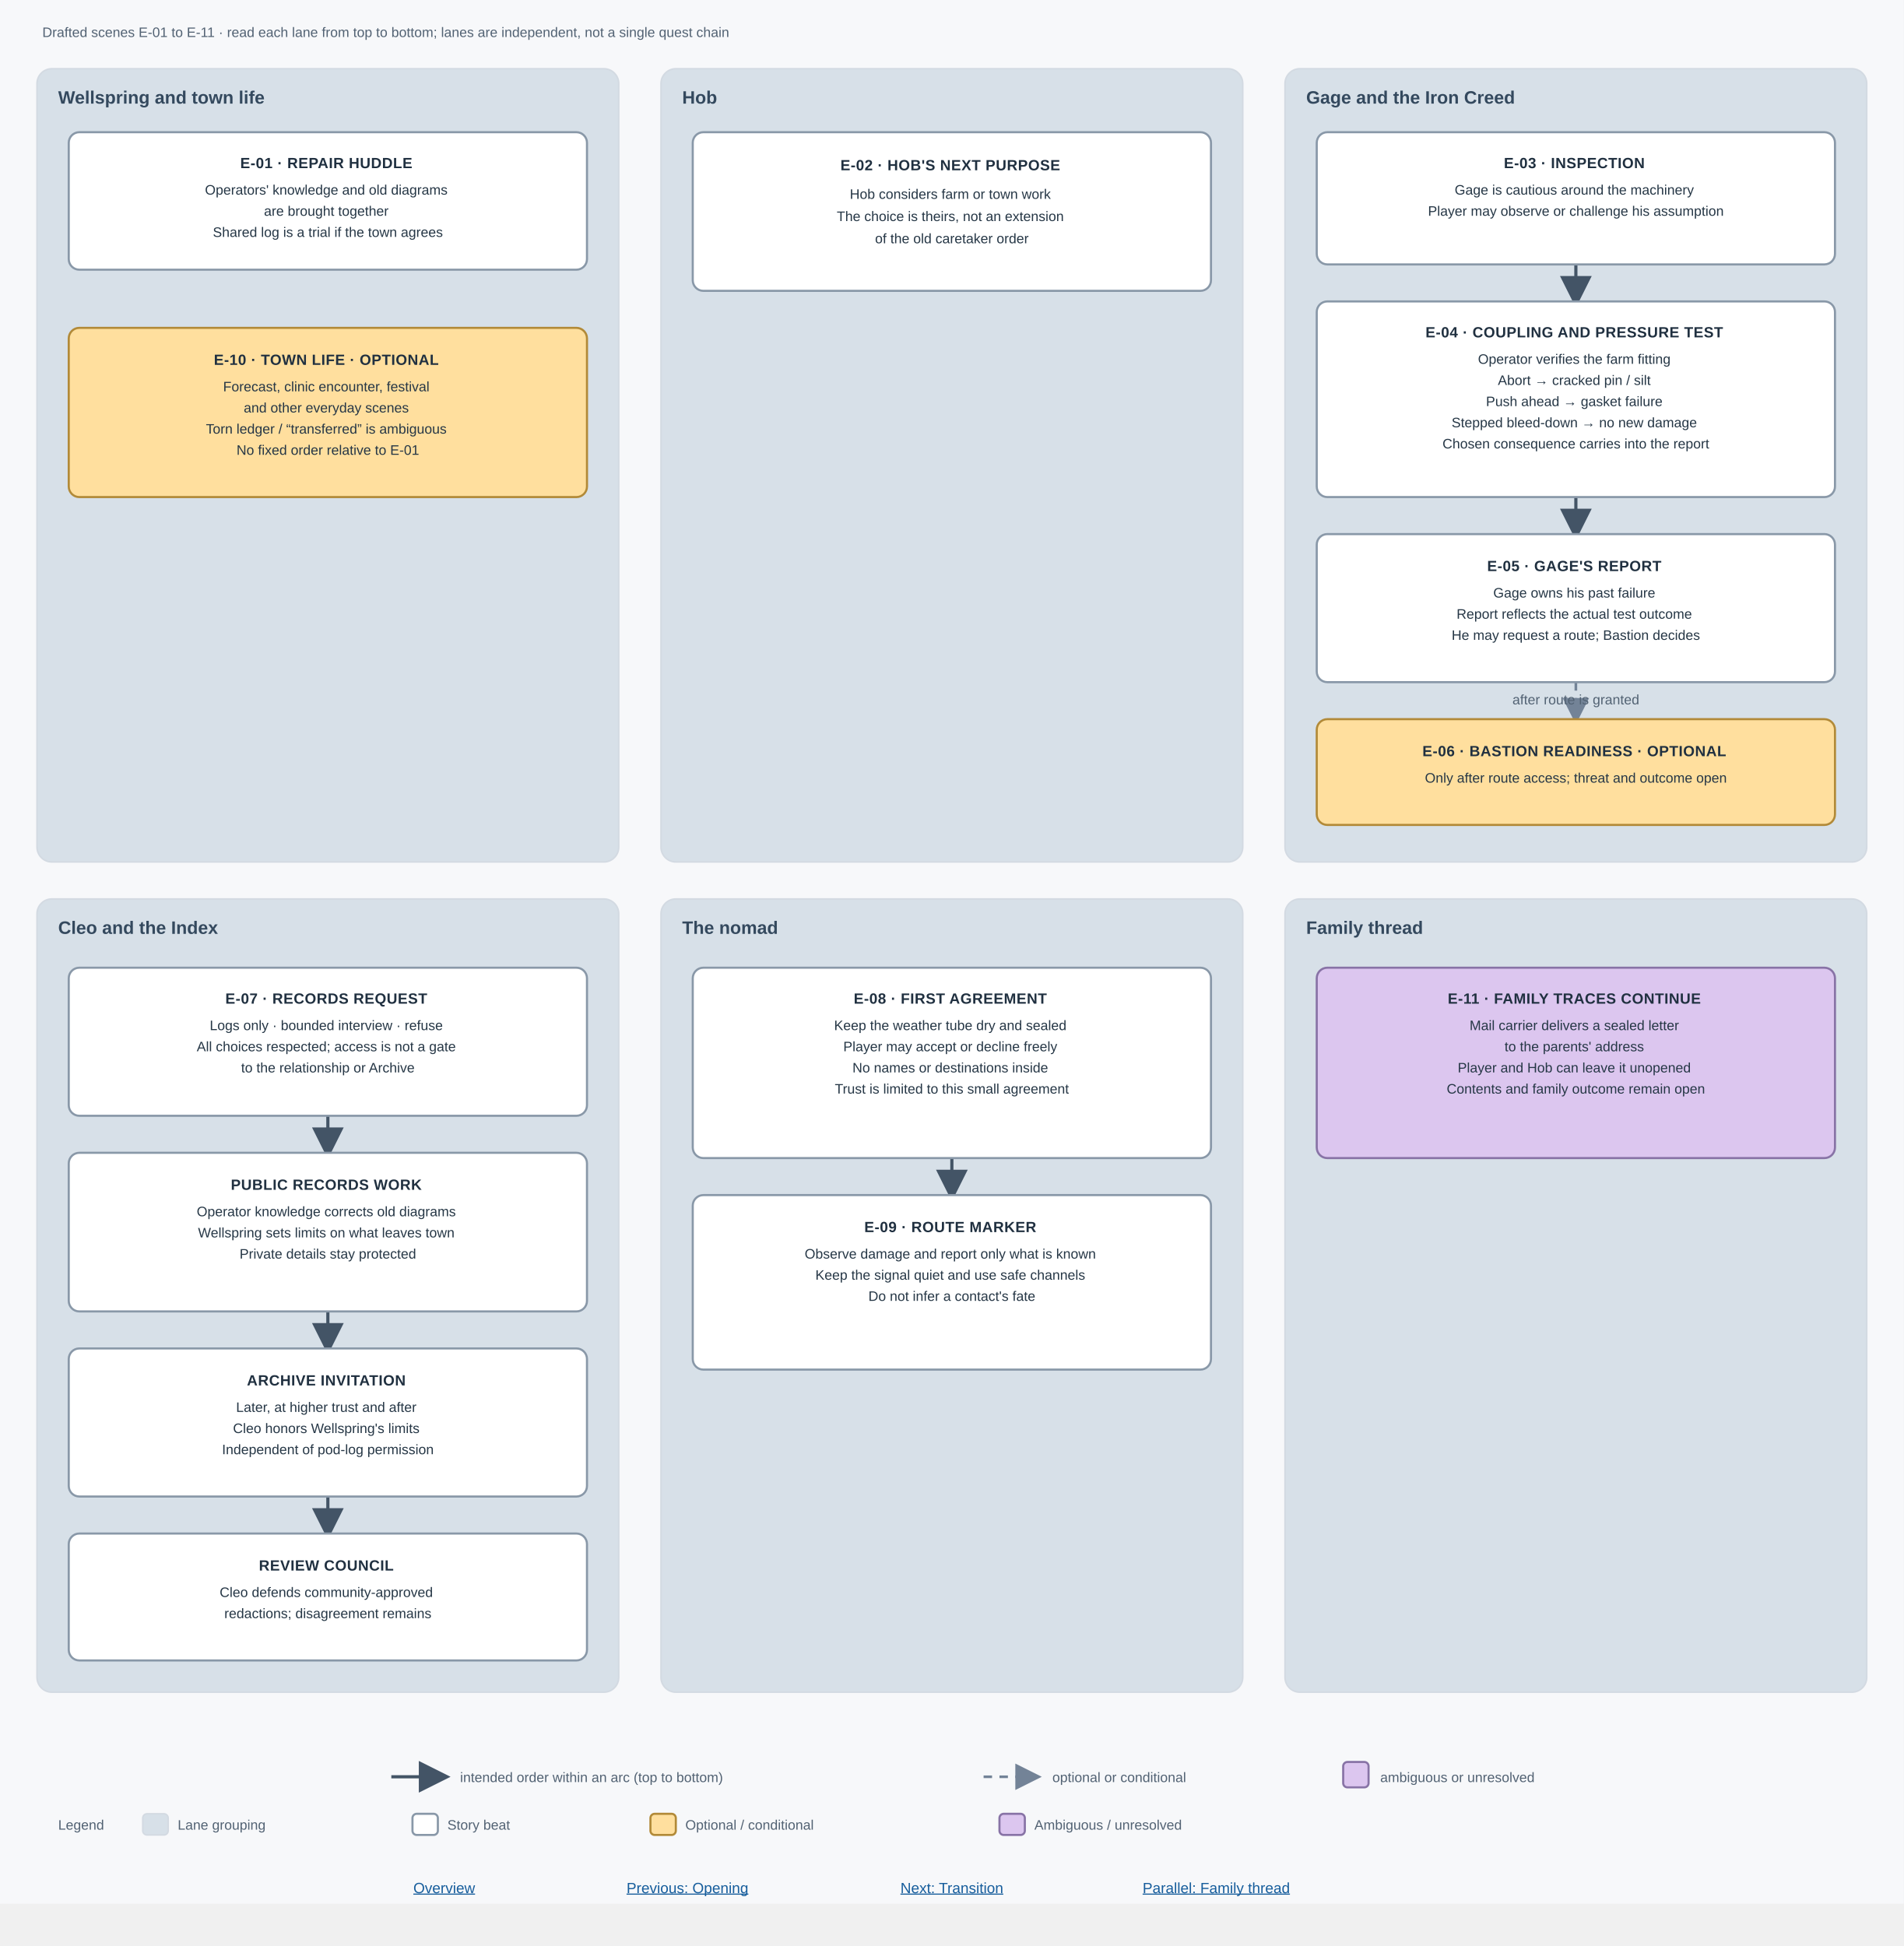
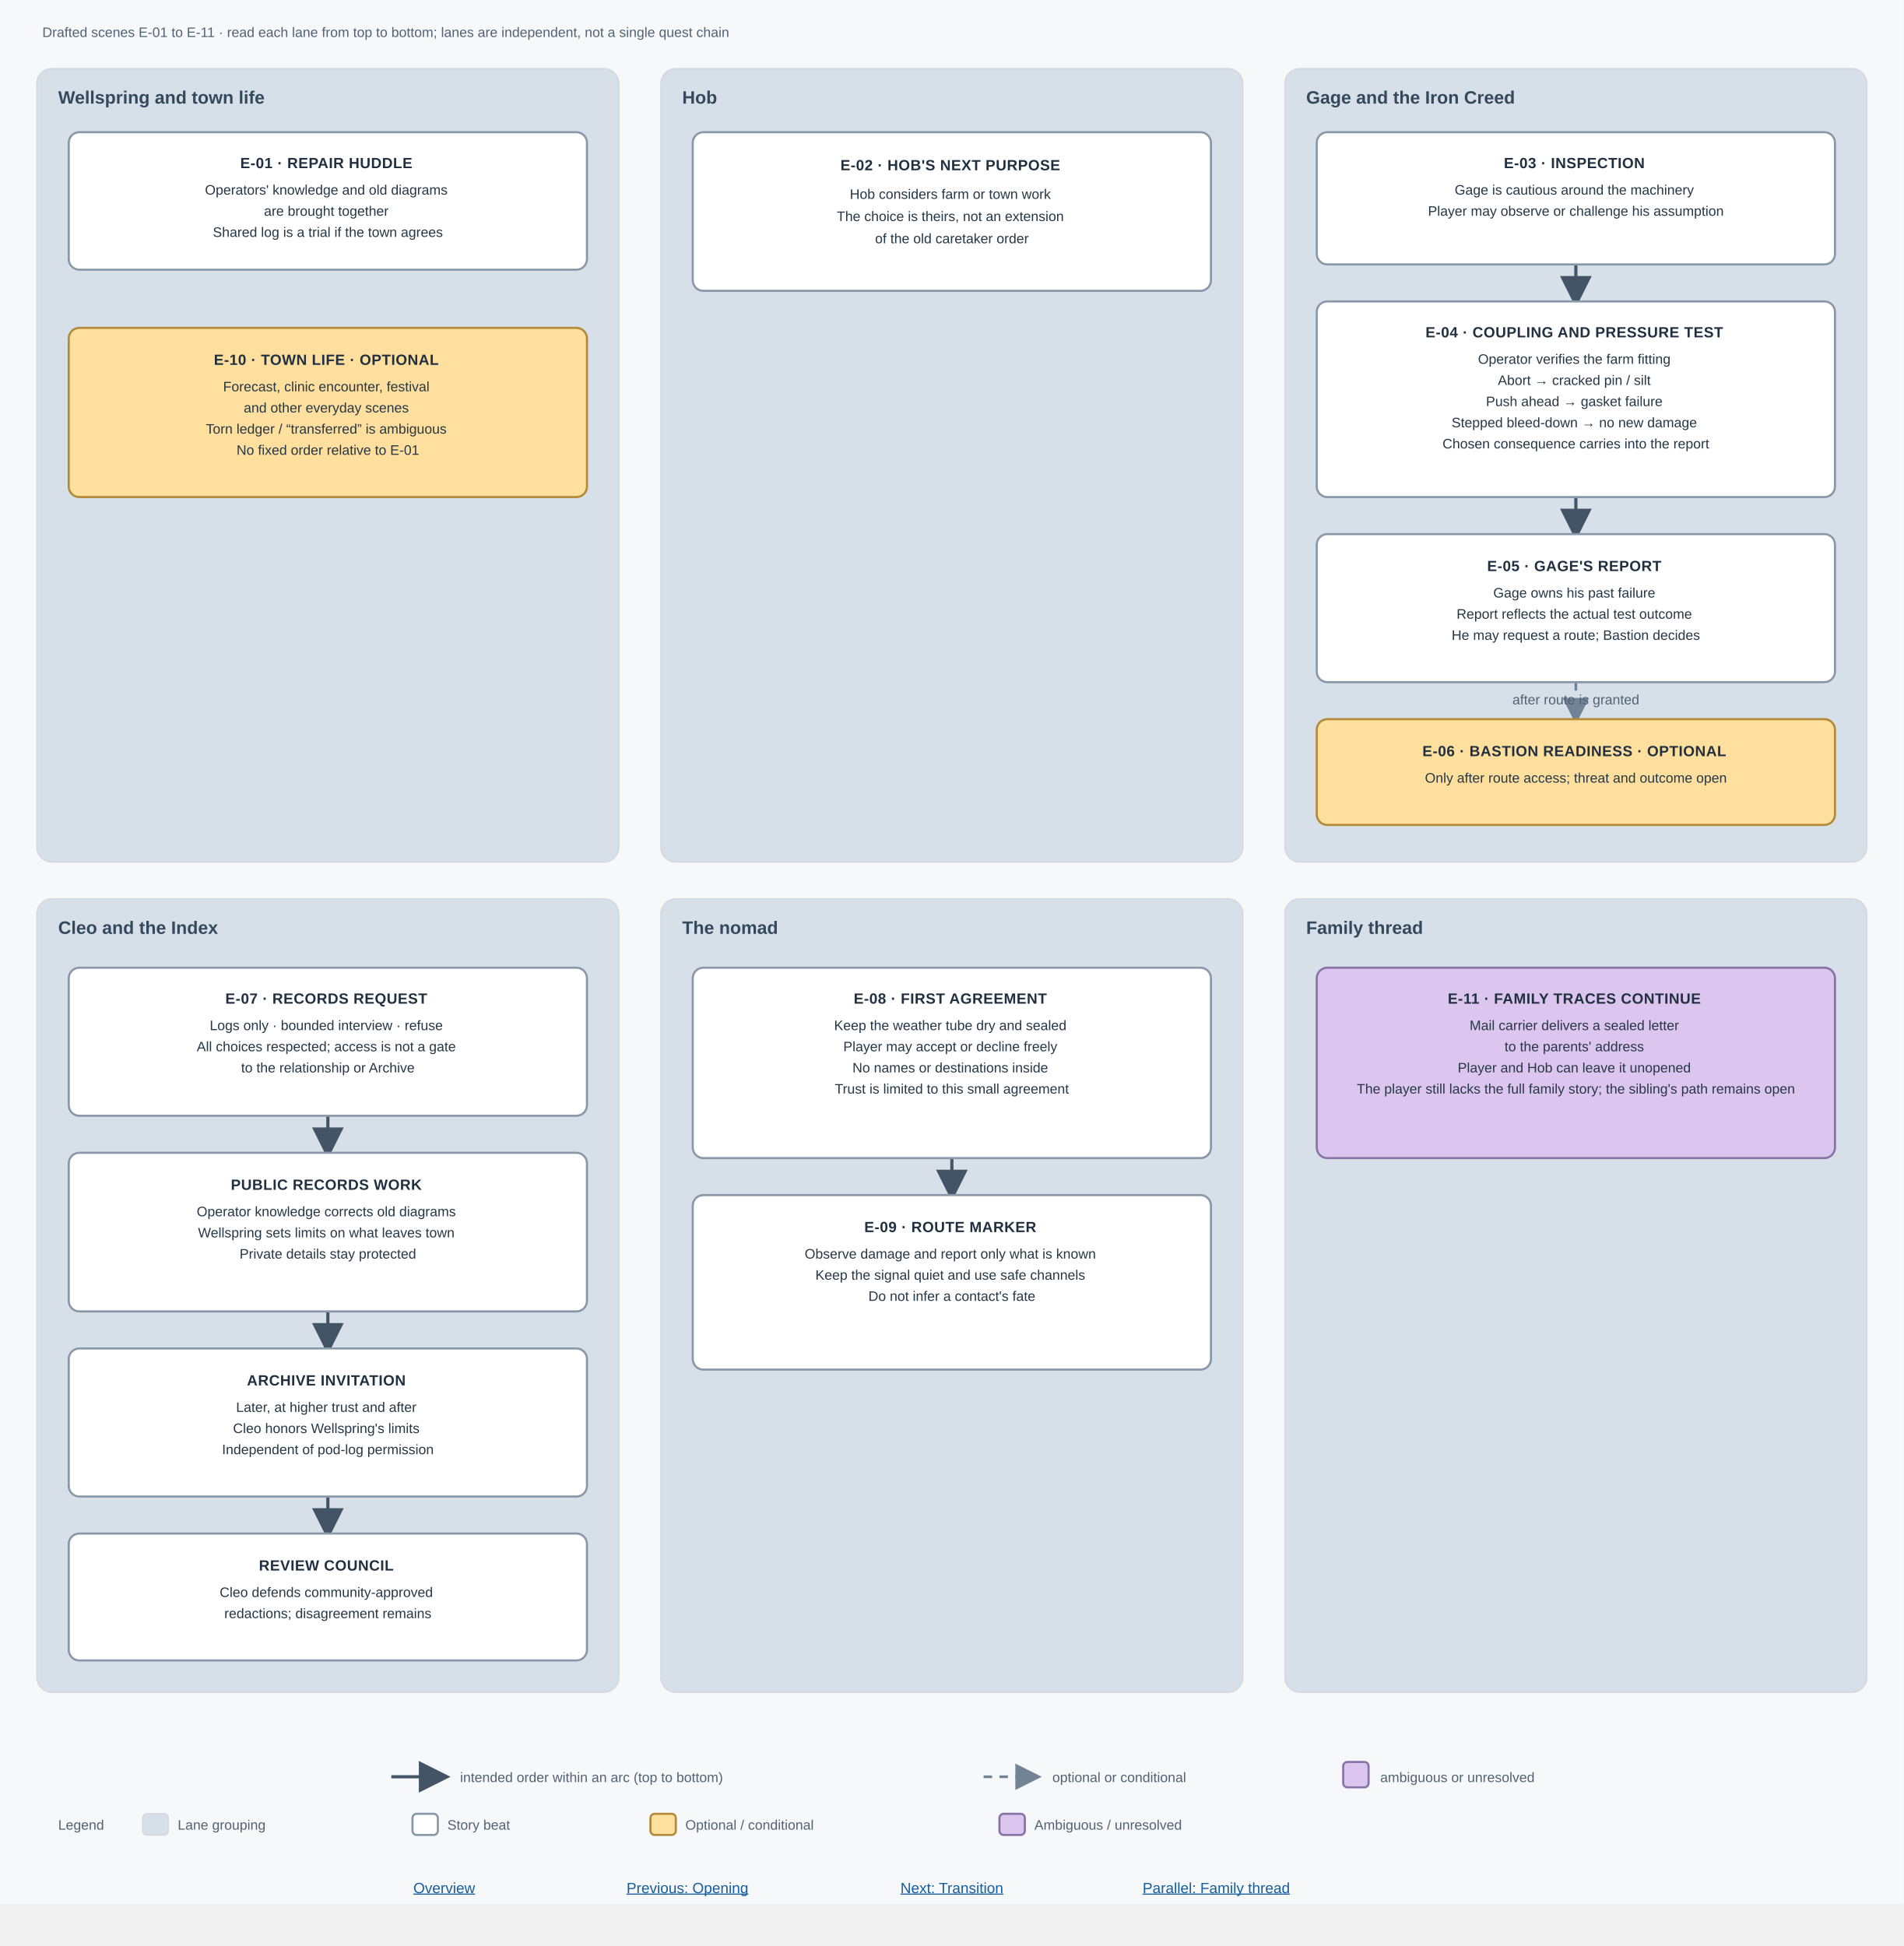
<svg xmlns="http://www.w3.org/2000/svg" width="1800" height="1840" viewBox="0 0 1800 1840" role="img" aria-labelledby="title description">
  <defs>
    <marker id="arrow" markerWidth="10" markerHeight="10" refX="8" refY="5" orient="auto" markerUnits="strokeWidth">
      <path d="M 0 0 L 10 5 L 0 10 z" fill="#435466" />
    </marker>
    <marker id="arrow-dashed" markerWidth="10" markerHeight="10" refX="8" refY="5" orient="auto" markerUnits="strokeWidth">
      <path d="M 0 0 L 10 5 L 0 10 z" fill="#738397" />
    </marker>
    <style>
			.background { fill: #f7f8fa; }
			.lane { fill: #d7e0e8; stroke: #d3dae2; stroke-width: 1.5; }
			.card { fill: #ffffff; stroke: #8998a8; stroke-width: 2; }
			.optional { fill: #ffdf9e; stroke: #b28a38; stroke-width: 2; }
			.uncertain { fill: #dcc6ef; stroke: #8873a6; stroke-width: 2; }
			.path { fill: none; stroke: #435466; stroke-width: 3; marker-end: url(#arrow); }
			.branch { fill: none; stroke: #738397; stroke-width: 2.5; stroke-dasharray: 8 7; marker-end: url(#arrow-dashed); }
			.lane-title { fill: #34495e; font: 700 17px "Segoe UI", Arial, sans-serif; }
			.title { fill: #203040; font: 700 14px "Segoe UI", Arial, sans-serif; letter-spacing: .35px; }
			.copy { fill: #263746; font: 13px "Segoe UI", Arial, sans-serif; }
			.small { fill: #526273; font: 13px "Segoe UI", Arial, sans-serif; }
			.nav-link { fill: #165d9c; font: 14px "Segoe UI", Arial, sans-serif; text-decoration: underline; cursor: pointer; }
		</style>
  </defs>
  <rect class="background" width="1800" height="1800" />
  <text class="small" x="40" y="35">Drafted scenes E-01 to E-11 · read each lane from top to bottom; lanes are independent, not a single quest chain</text>
  <rect class="lane" x="35" y="65" width="550" height="750" rx="14" />
  <text class="lane-title" x="55" y="98">Wellspring and town life</text>
  <rect class="card" x="65" y="125" width="490" height="130" rx="10" />
  <text text-anchor="middle" x="310" y="159">
    <tspan class="title">E-01 · REPAIR HUDDLE</tspan>
    <tspan class="copy" x="310" dy="25">Operators' knowledge and old diagrams</tspan>
    <tspan class="copy" x="310" dy="20">are brought together</tspan>
    <tspan class="copy" x="310" dy="20">Shared log is a trial if the town agrees</tspan>
  </text>
  <rect class="optional" x="65" y="310" width="490" height="160" rx="10" />
  <text text-anchor="middle" x="310" y="345">
    <tspan class="title">E-10 · TOWN LIFE · OPTIONAL</tspan>
    <tspan class="copy" x="310" dy="25">Forecast, clinic encounter, festival</tspan>
    <tspan class="copy" x="310" dy="20">and other everyday scenes</tspan>
    <tspan class="copy" x="310" dy="20">Torn ledger / “transferred” is ambiguous</tspan>
    <tspan class="copy" x="310" dy="20">No fixed order relative to E-01</tspan>
  </text>
  <rect class="lane" x="625" y="65" width="550" height="750" rx="14" />
  <text class="lane-title" x="645" y="98">Hob</text>
  <rect class="card" x="655" y="125" width="490" height="150" rx="10" />
  <text text-anchor="middle" x="900" y="161">
    <tspan class="title">E-02 · HOB'S NEXT PURPOSE</tspan>
    <tspan class="copy" x="900" dy="27">Hob considers farm or town work</tspan>
    <tspan class="copy" x="900" dy="21">The choice is theirs, not an extension</tspan>
    <tspan class="copy" x="900" dy="21">of the old caretaker order</tspan>
  </text>
  <rect class="lane" x="1215" y="65" width="550" height="750" rx="14" />
  <text class="lane-title" x="1235" y="98">Gage and the Iron Creed</text>
  <path class="path" d="M 1490 250 V 285" />
  <path class="path" d="M 1490 470 V 505" />
  <path class="branch" d="M 1490 645 V 680" />
  <rect class="card" x="1245" y="125" width="490" height="125" rx="10" />
  <text text-anchor="middle" x="1490" y="159">
    <tspan class="title">E-03 · INSPECTION</tspan>
    <tspan class="copy" x="1490" dy="25">Gage is cautious around the machinery</tspan>
    <tspan class="copy" x="1490" dy="20">Player may observe or challenge his assumption</tspan>
  </text>
  <rect class="card" x="1245" y="285" width="490" height="185" rx="10" />
  <text text-anchor="middle" x="1490" y="319">
    <tspan class="title">E-04 · COUPLING AND PRESSURE TEST</tspan>
    <tspan class="copy" x="1490" dy="25">Operator verifies the farm fitting</tspan>
    <tspan class="copy" x="1490" dy="20">Abort → cracked pin / silt</tspan>
    <tspan class="copy" x="1490" dy="20">Push ahead → gasket failure</tspan>
    <tspan class="copy" x="1490" dy="20">Stepped bleed-down → no new damage</tspan>
    <tspan class="copy" x="1490" dy="20">Chosen consequence carries into the report</tspan>
  </text>
  <rect class="card" x="1245" y="505" width="490" height="140" rx="10" />
  <text text-anchor="middle" x="1490" y="540">
    <tspan class="title">E-05 · GAGE'S REPORT</tspan>
    <tspan class="copy" x="1490" dy="25">Gage owns his past failure</tspan>
    <tspan class="copy" x="1490" dy="20">Report reflects the actual test outcome</tspan>
    <tspan class="copy" x="1490" dy="20">He may request a route; Bastion decides</tspan>
  </text>
  <rect class="optional" x="1245" y="680" width="490" height="100" rx="10" />
  <text text-anchor="middle" x="1490" y="715">
    <tspan class="title">E-06 · BASTION READINESS · OPTIONAL</tspan>
    <tspan class="copy" x="1490" dy="25">Only after route access; threat and outcome open</tspan>
  </text>
  <text class="small" x="1490" y="666" text-anchor="middle">after route is granted</text>
  <rect class="lane" x="35" y="850" width="550" height="750" rx="14" />
  <text class="lane-title" x="55" y="883">Cleo and the Index</text>
  <path class="path" d="M 310 1055 V 1090" />
  <path class="path" d="M 310 1240 V 1275" />
  <path class="path" d="M 310 1415 V 1450" />
  <rect class="card" x="65" y="915" width="490" height="140" rx="10" />
  <text text-anchor="middle" x="310" y="949">
    <tspan class="title">E-07 · RECORDS REQUEST</tspan>
    <tspan class="copy" x="310" dy="25">Logs only · bounded interview · refuse</tspan>
    <tspan class="copy" x="310" dy="20">All choices respected; access is not a gate</tspan>
    <tspan class="copy" x="310" dy="20">to the relationship or Archive</tspan>
  </text>
  <rect class="card" x="65" y="1090" width="490" height="150" rx="10" />
  <text text-anchor="middle" x="310" y="1125">
    <tspan class="title">PUBLIC RECORDS WORK</tspan>
    <tspan class="copy" x="310" dy="25">Operator knowledge corrects old diagrams</tspan>
    <tspan class="copy" x="310" dy="20">Wellspring sets limits on what leaves town</tspan>
    <tspan class="copy" x="310" dy="20">Private details stay protected</tspan>
  </text>
  <rect class="card" x="65" y="1275" width="490" height="140" rx="10" />
  <text text-anchor="middle" x="310" y="1310">
    <tspan class="title">ARCHIVE INVITATION</tspan>
    <tspan class="copy" x="310" dy="25">Later, at higher trust and after</tspan>
    <tspan class="copy" x="310" dy="20">Cleo honors Wellspring's limits</tspan>
    <tspan class="copy" x="310" dy="20">Independent of pod-log permission</tspan>
  </text>
  <rect class="card" x="65" y="1450" width="490" height="120" rx="10" />
  <text text-anchor="middle" x="310" y="1485">
    <tspan class="title">REVIEW COUNCIL</tspan>
    <tspan class="copy" x="310" dy="25">Cleo defends community-approved</tspan>
    <tspan class="copy" x="310" dy="20">redactions; disagreement remains</tspan>
  </text>
  <rect class="lane" x="625" y="850" width="550" height="750" rx="14" />
  <text class="lane-title" x="645" y="883">The nomad</text>
  <path class="path" d="M 900 1095 V 1130" />
  <rect class="card" x="655" y="915" width="490" height="180" rx="10" />
  <text text-anchor="middle" x="900" y="949">
    <tspan class="title">E-08 · FIRST AGREEMENT</tspan>
    <tspan class="copy" x="900" dy="25">Keep the weather tube dry and sealed</tspan>
    <tspan class="copy" x="900" dy="20">Player may accept or decline freely</tspan>
    <tspan class="copy" x="900" dy="20">No names or destinations inside</tspan>
    <tspan class="copy" x="900" dy="20">Trust is limited to this small agreement</tspan>
  </text>
  <rect class="card" x="655" y="1130" width="490" height="165" rx="10" />
  <text text-anchor="middle" x="900" y="1165">
    <tspan class="title">E-09 · ROUTE MARKER</tspan>
    <tspan class="copy" x="900" dy="25">Observe damage and report only what is known</tspan>
    <tspan class="copy" x="900" dy="20">Keep the signal quiet and use safe channels</tspan>
    <tspan class="copy" x="900" dy="20">Do not infer a contact's fate</tspan>
  </text>
  <rect class="lane" x="1215" y="850" width="550" height="750" rx="14" />
  <text class="lane-title" x="1235" y="883">Family thread</text>
  <rect class="uncertain" x="1245" y="915" width="490" height="180" rx="10" />
  <text text-anchor="middle" x="1490" y="949">
    <tspan class="title">E-11 · FAMILY TRACES CONTINUE</tspan>
    <tspan class="copy" x="1490" dy="25">Mail carrier delivers a sealed letter</tspan>
    <tspan class="copy" x="1490" dy="20">to the parents' address</tspan>
    <tspan class="copy" x="1490" dy="20">Player and Hob can leave it unopened</tspan>
-     <tspan class="copy" x="1490" dy="20">Contents and family outcome remain open</tspan>
+     <tspan class="copy" x="1490" dy="20">The player still lacks the full family story; the sibling's path remains open</tspan>
  </text>
  <line x1="370" y1="1680" x2="420" y2="1680" class="path" />
  <text class="small" x="435" y="1685">intended order within an arc (top to bottom)</text>
  <line x1="930" y1="1680" x2="980" y2="1680" class="branch" />
  <text class="small" x="995" y="1685">optional or conditional</text>
  <rect x="1270" y="1666" width="24" height="24" rx="4" class="uncertain" />
  <text class="small" x="1305" y="1685">ambiguous or unresolved</text>
  <text class="small" x="55" y="1730" font-weight="700">Legend</text>
  <rect x="135" y="1715" width="24" height="20" rx="4" class="lane" />
  <text class="small" x="168" y="1730">Lane grouping</text>
  <rect x="390" y="1715" width="24" height="20" rx="4" class="card" />
  <text class="small" x="423" y="1730">Story beat</text>
  <rect x="615" y="1715" width="24" height="20" rx="4" class="optional" />
  <text class="small" x="648" y="1730">Optional / conditional</text>
  <rect x="945" y="1715" width="24" height="20" rx="4" class="uncertain" />
  <text class="small" x="978" y="1730">Ambiguous / unresolved</text>
  <g text-anchor="middle">
    <a href="Overview.svg">
      <text class="nav-link" x="420" y="1790">Overview</text>
    </a>
    <a href="Opening.svg">
      <text class="nav-link" x="650" y="1790">Previous: Opening</text>
    </a>
    <a href="Transition.svg">
      <text class="nav-link" x="900" y="1790">Next: Transition</text>
    </a>
    <a href="Family.svg">
      <text class="nav-link" x="1150" y="1790">Parallel: Family thread</text>
    </a>
  </g>
</svg>
